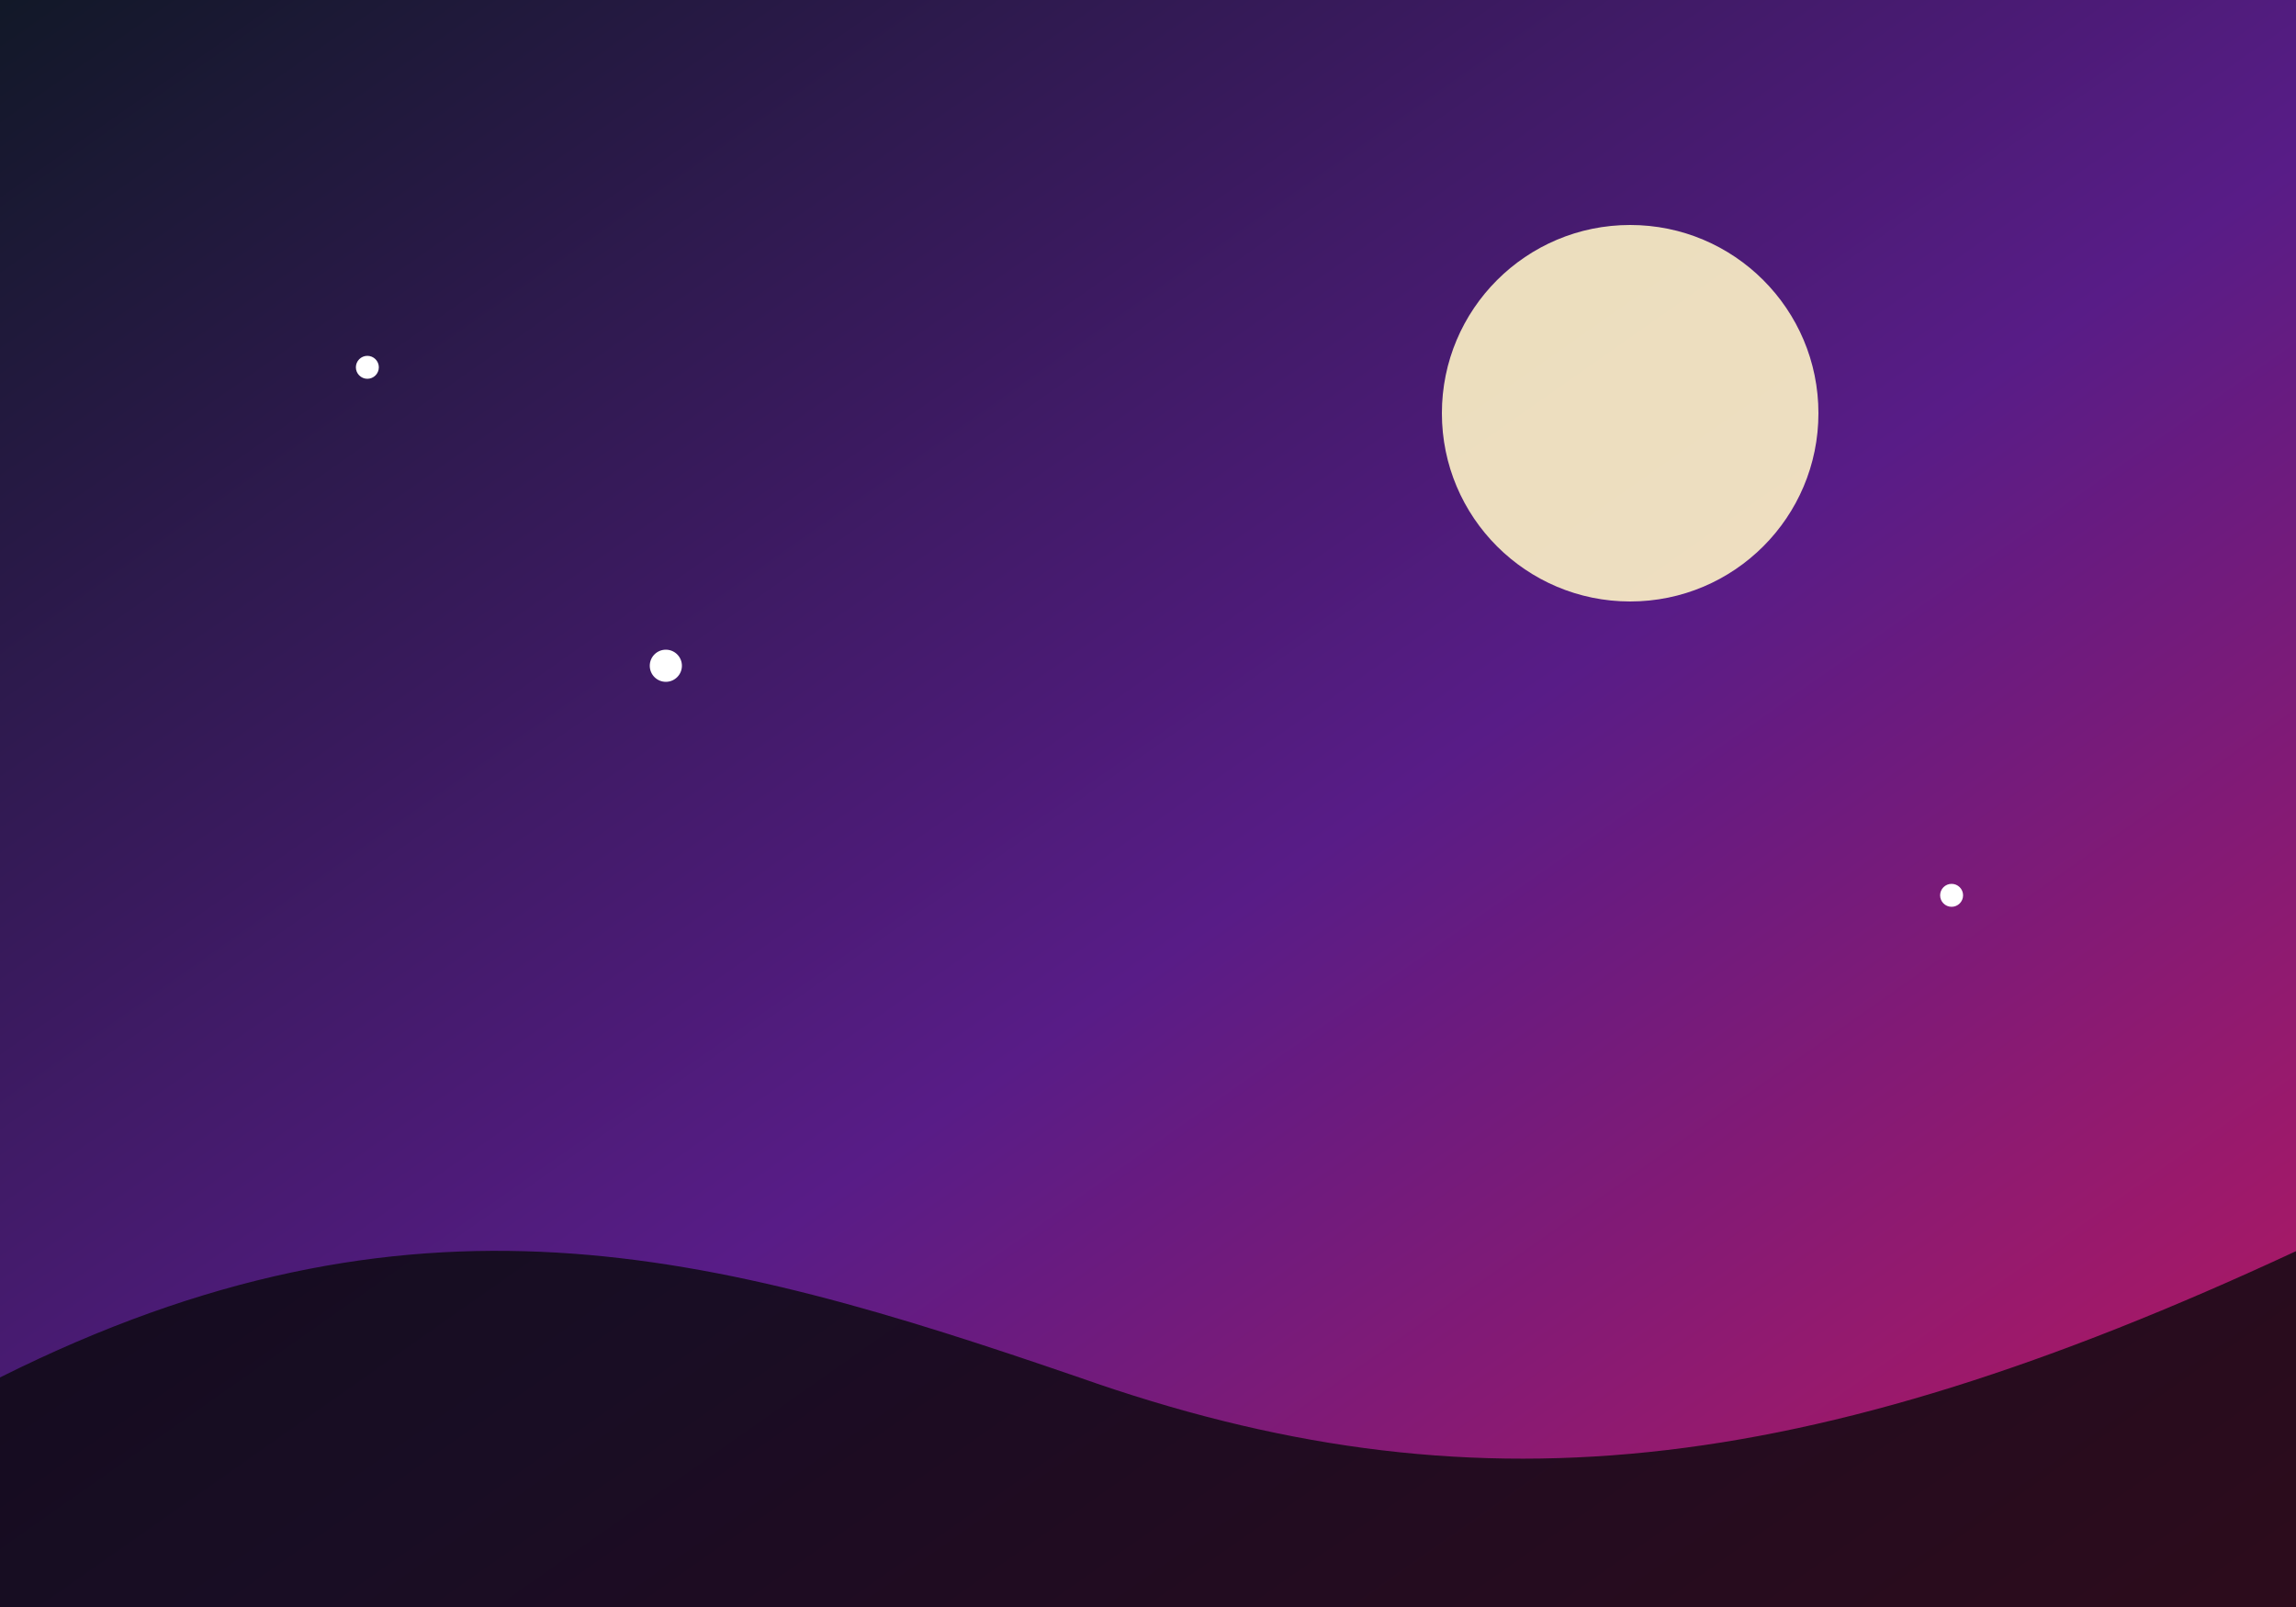
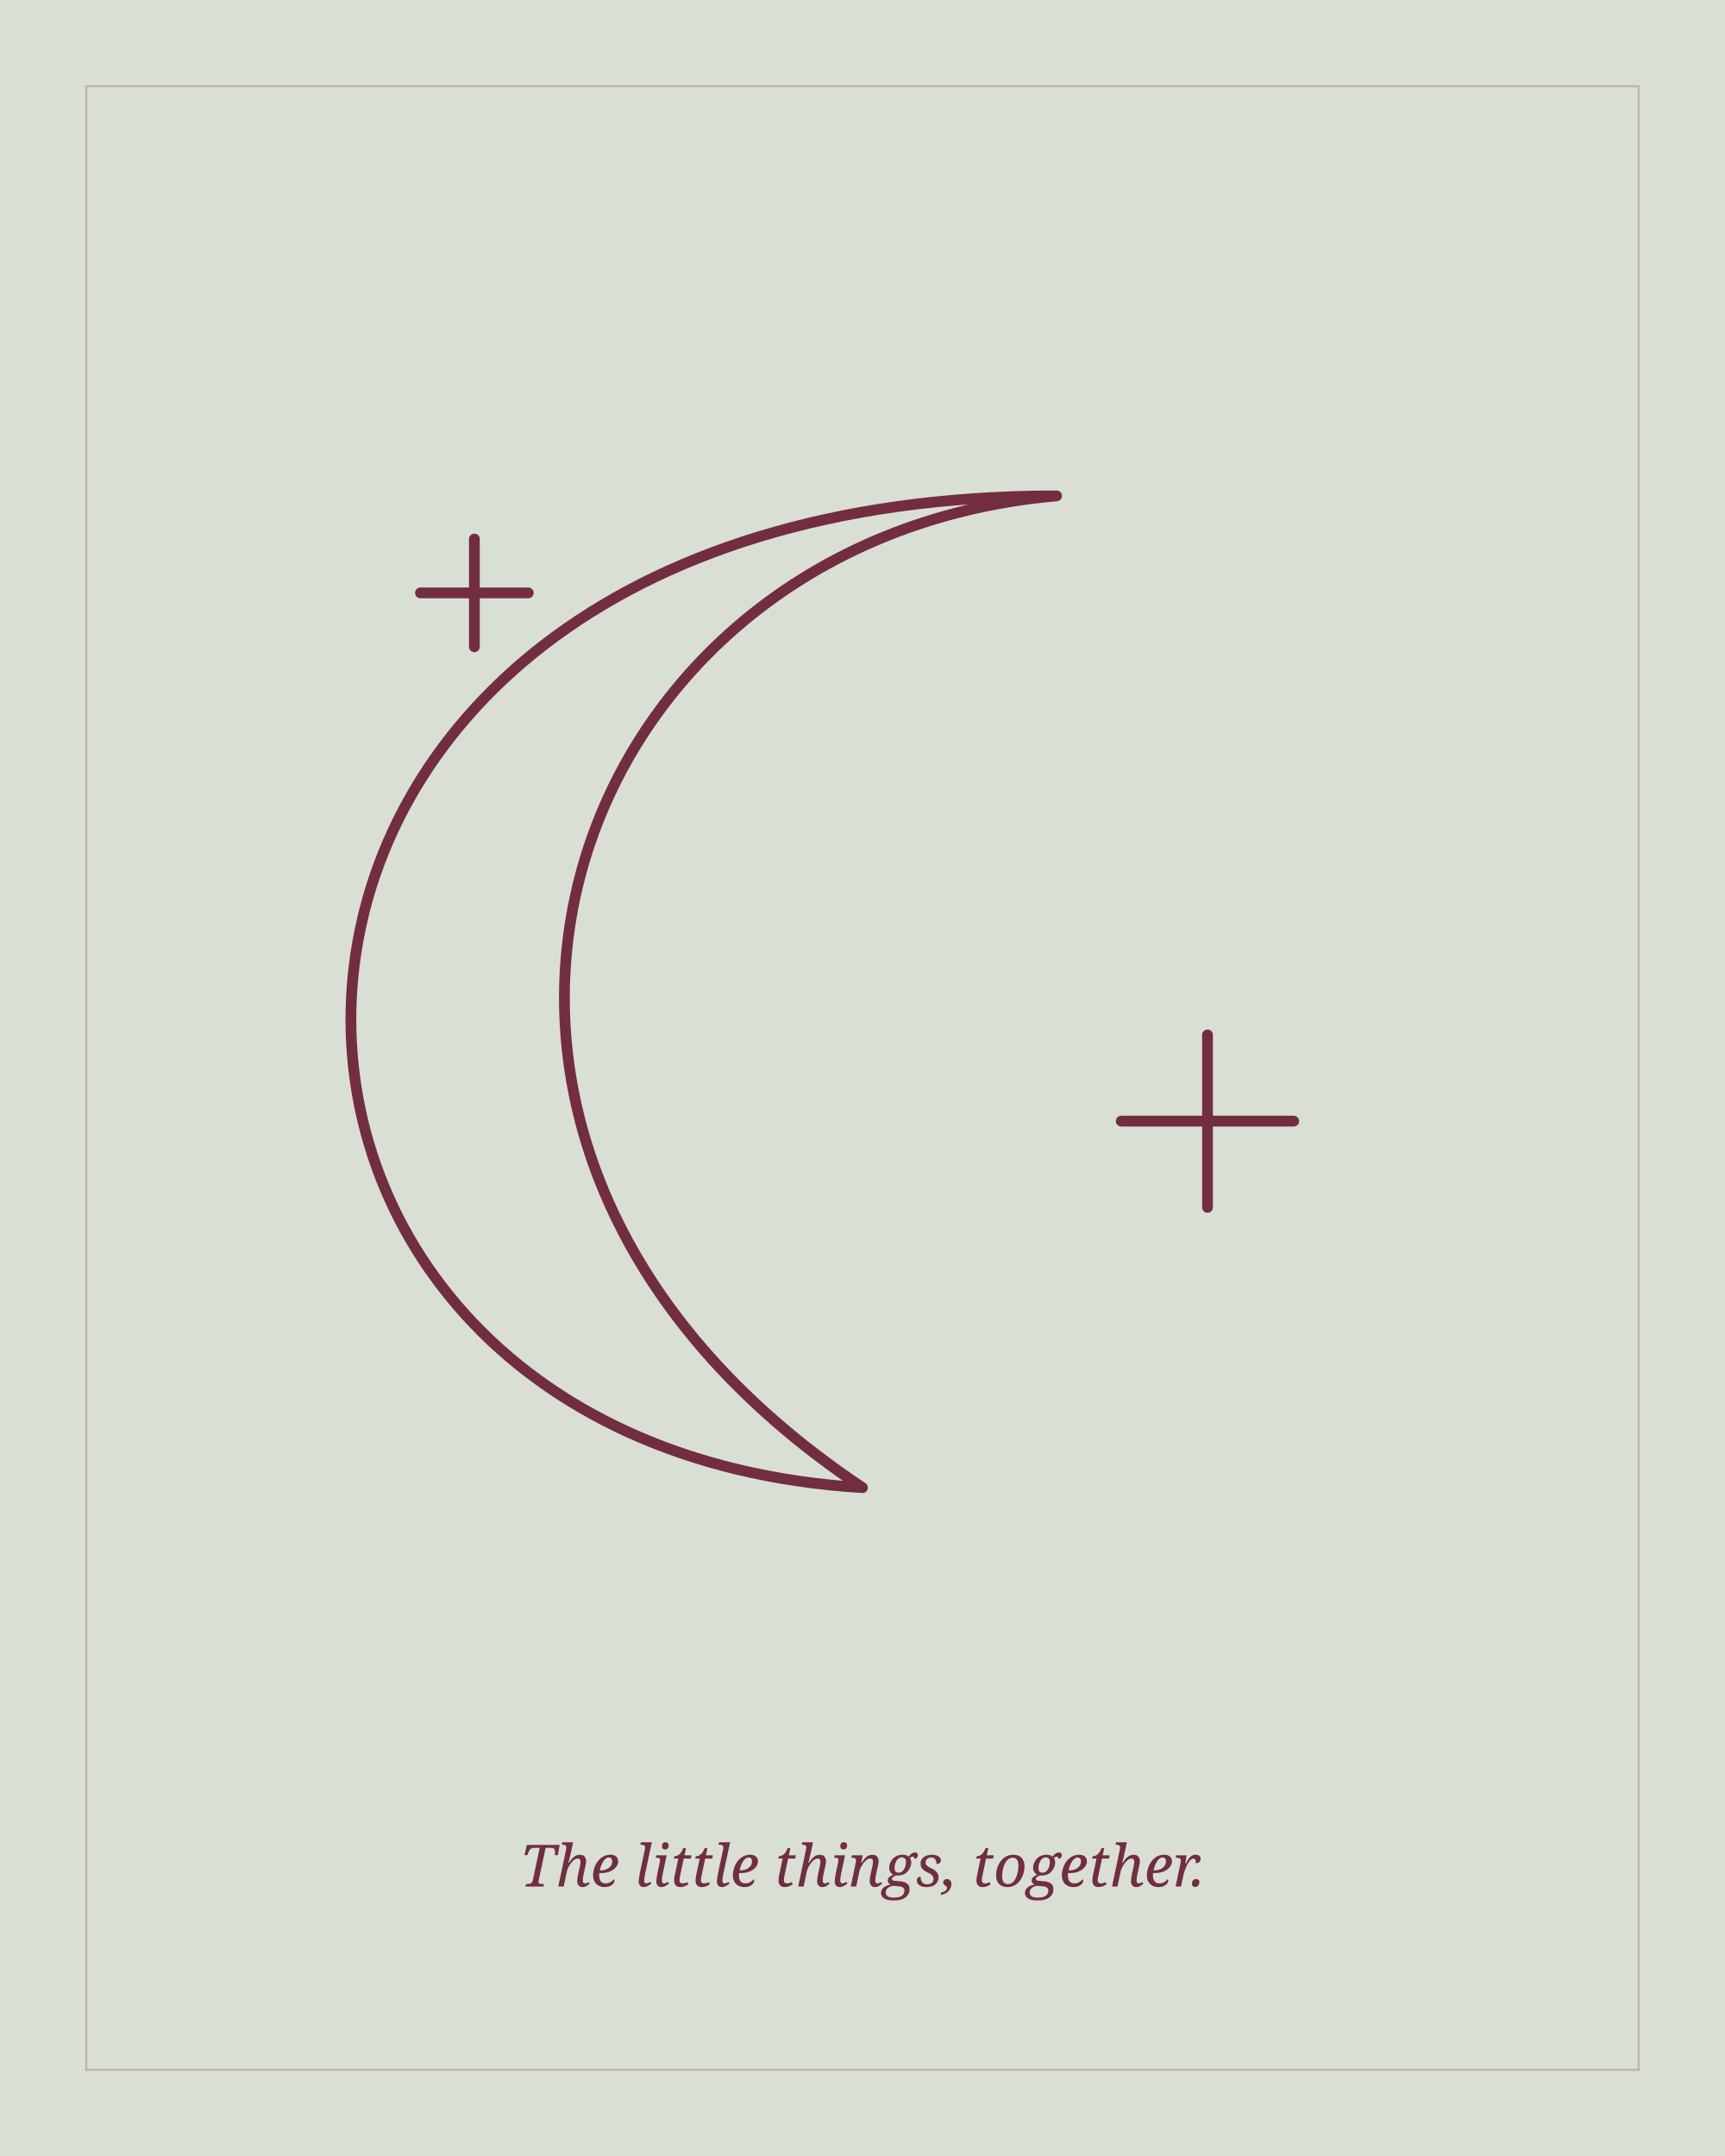
- <svg xmlns="http://www.w3.org/2000/svg" viewBox="0 0 1000 700">
-   <defs>
-     <linearGradient id="a" x1="0" y1="0" x2="1" y2="1">
-       <stop stop-color="#111827" />
-       <stop offset=".55" stop-color="#581c87" />
-       <stop offset="1" stop-color="#be185d" />
-     </linearGradient>
-   </defs>
-   <rect width="1000" height="700" fill="url(#a)" />
-   <circle cx="710" cy="180" r="82" fill="#fef3c7" opacity=".9" />
-   <circle cx="160" cy="160" r="5" fill="#fff" />
-   <circle cx="290" cy="290" r="7" fill="#fff" />
-   <circle cx="850" cy="390" r="5" fill="#fff" />
-   <path d="M0 600c180-90 310-55 470 0 170 60 315 45 530-55v155H0Z" fill="#09090b" opacity=".8" />
+ <svg xmlns="http://www.w3.org/2000/svg" viewBox="0 0 800 1000">
+   <rect width="800" height="1000" fill="#d9dfd5" />
+   <path d="M40 40h720v920H40Z" stroke="#c3b59e" fill="none" />
+   <g fill="none" stroke="#722d40" stroke-width="5" stroke-linecap="round" stroke-linejoin="round">
+     <path d="M490 230c-230 20-330 300-90 460-330-20-330-460 90-460Z M560 480v80 M520 520h80 M220 250v50 M195 275h50" />
+   </g>
+   <text x="400" y="875" text-anchor="middle" font-family="Georgia,serif" font-style="italic" font-size="27" fill="#722d40">The little things, together.</text>
</svg>
